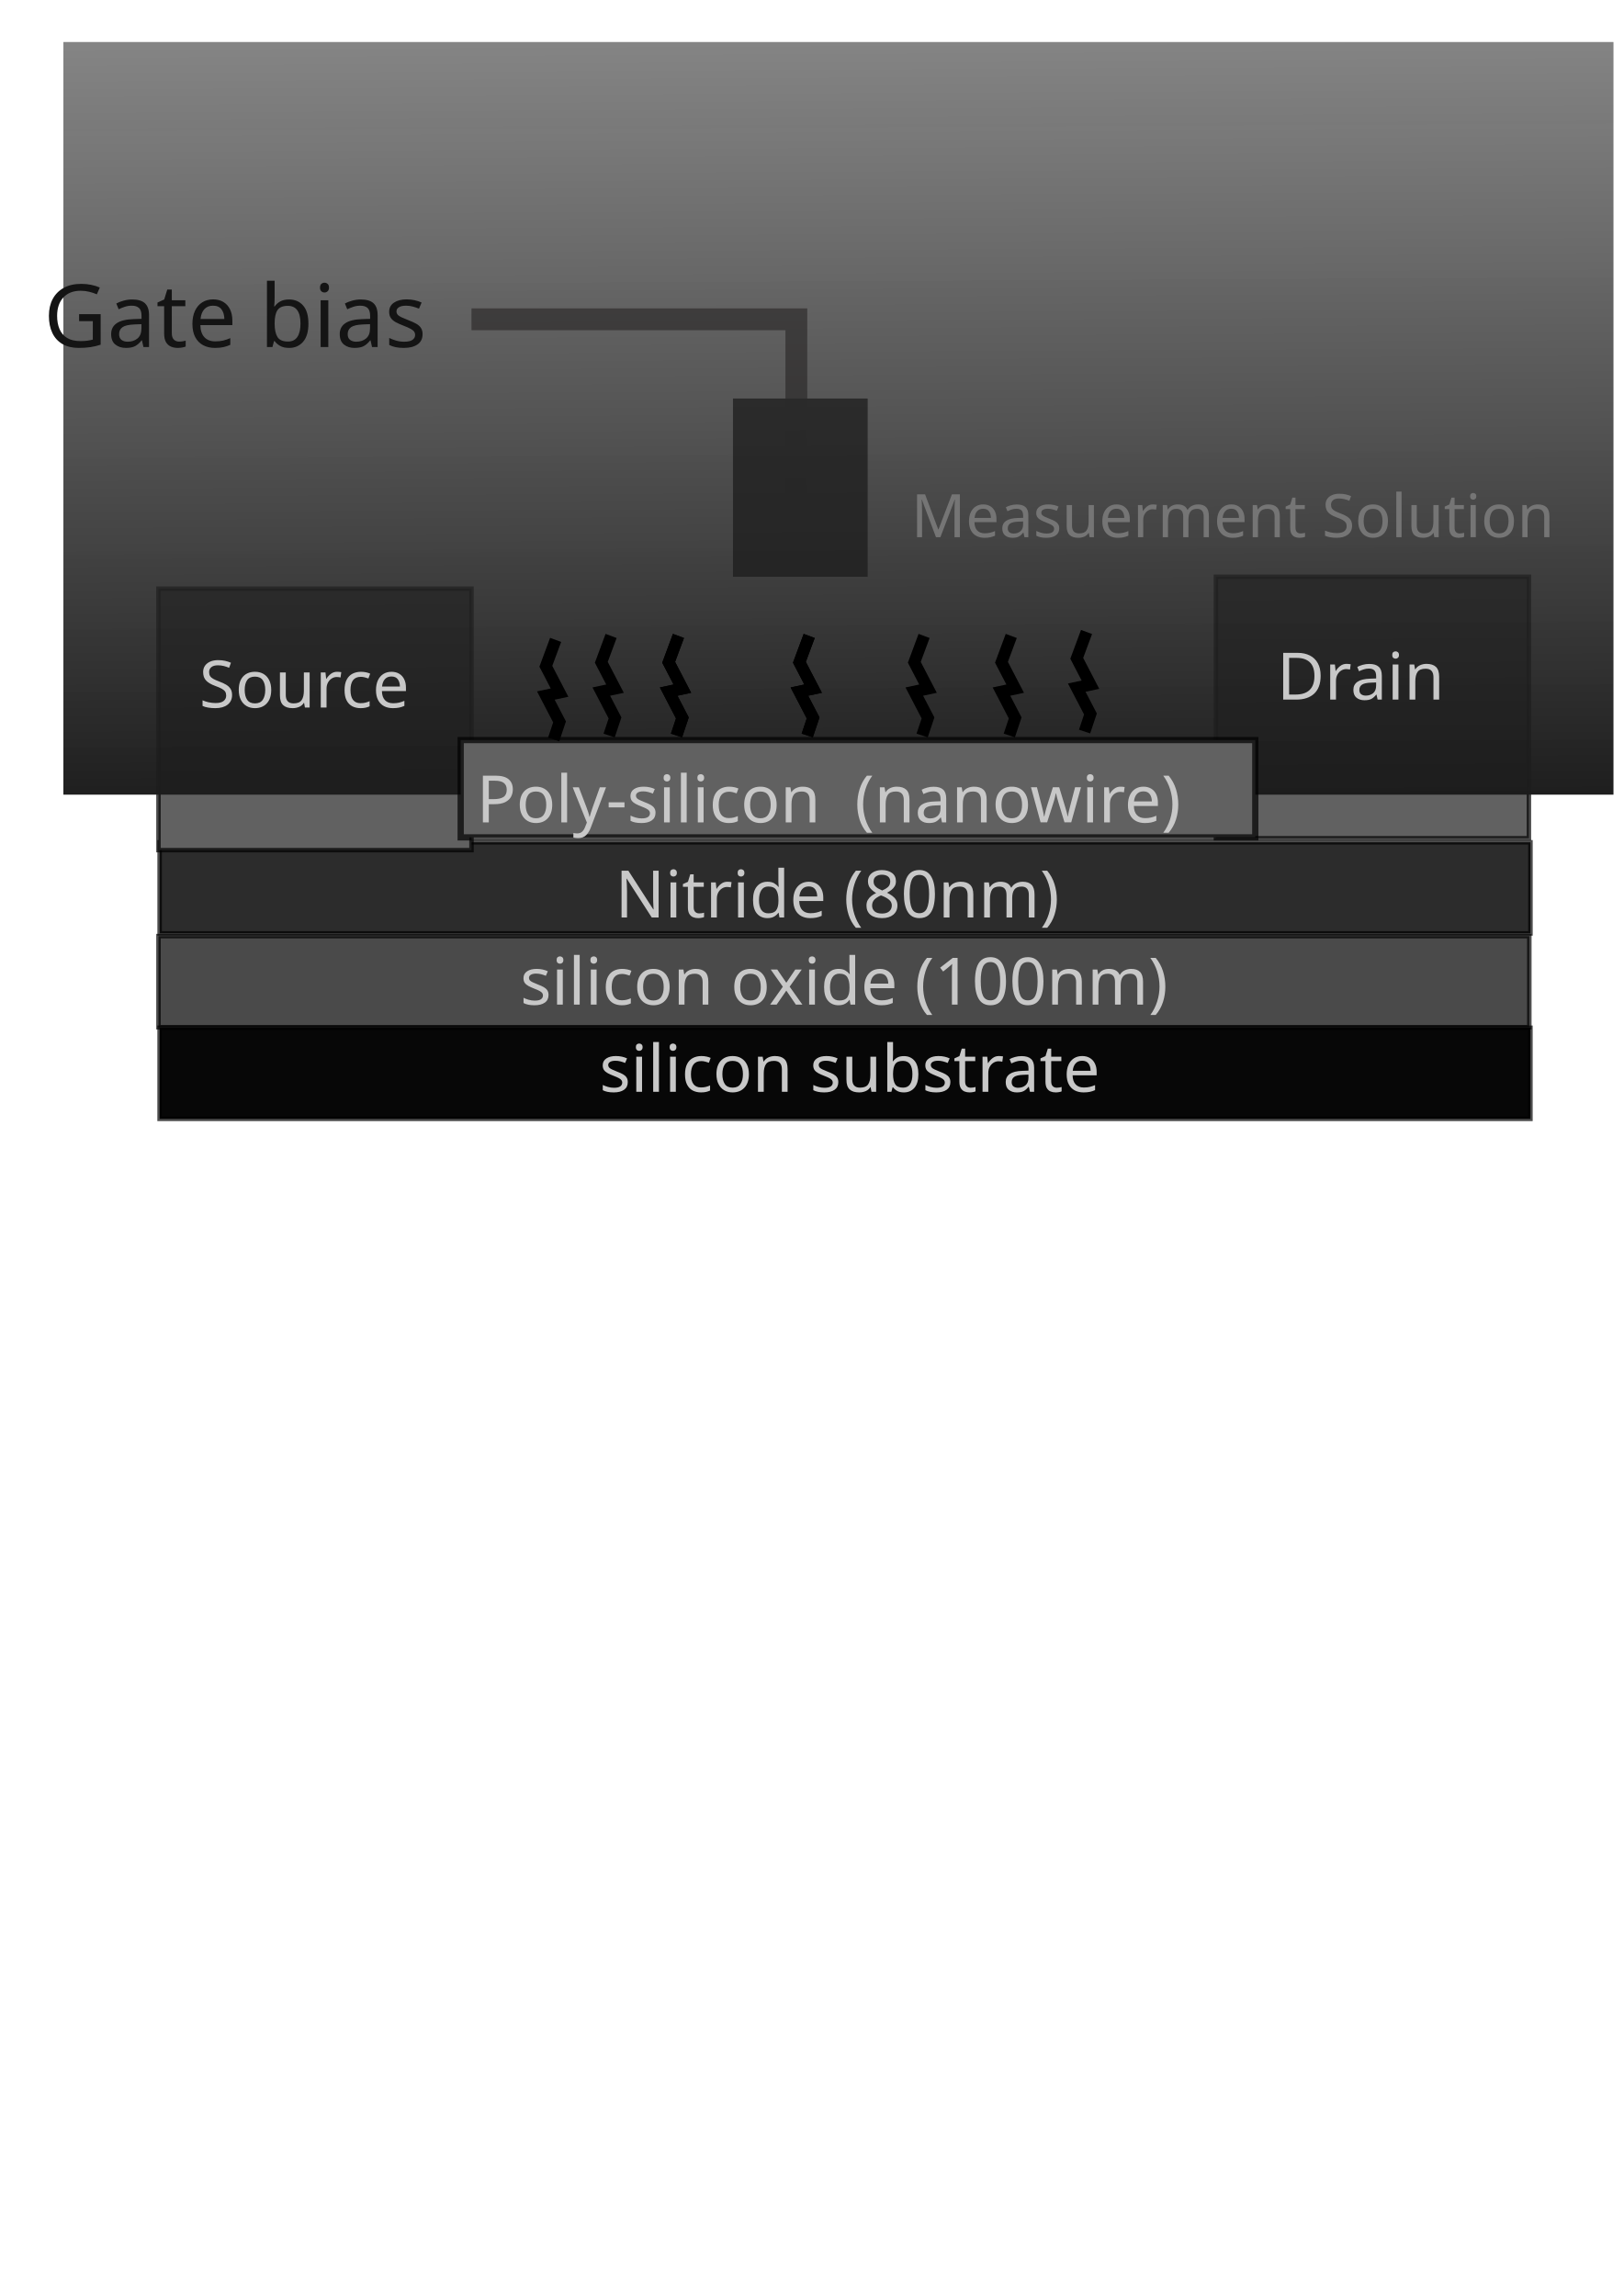
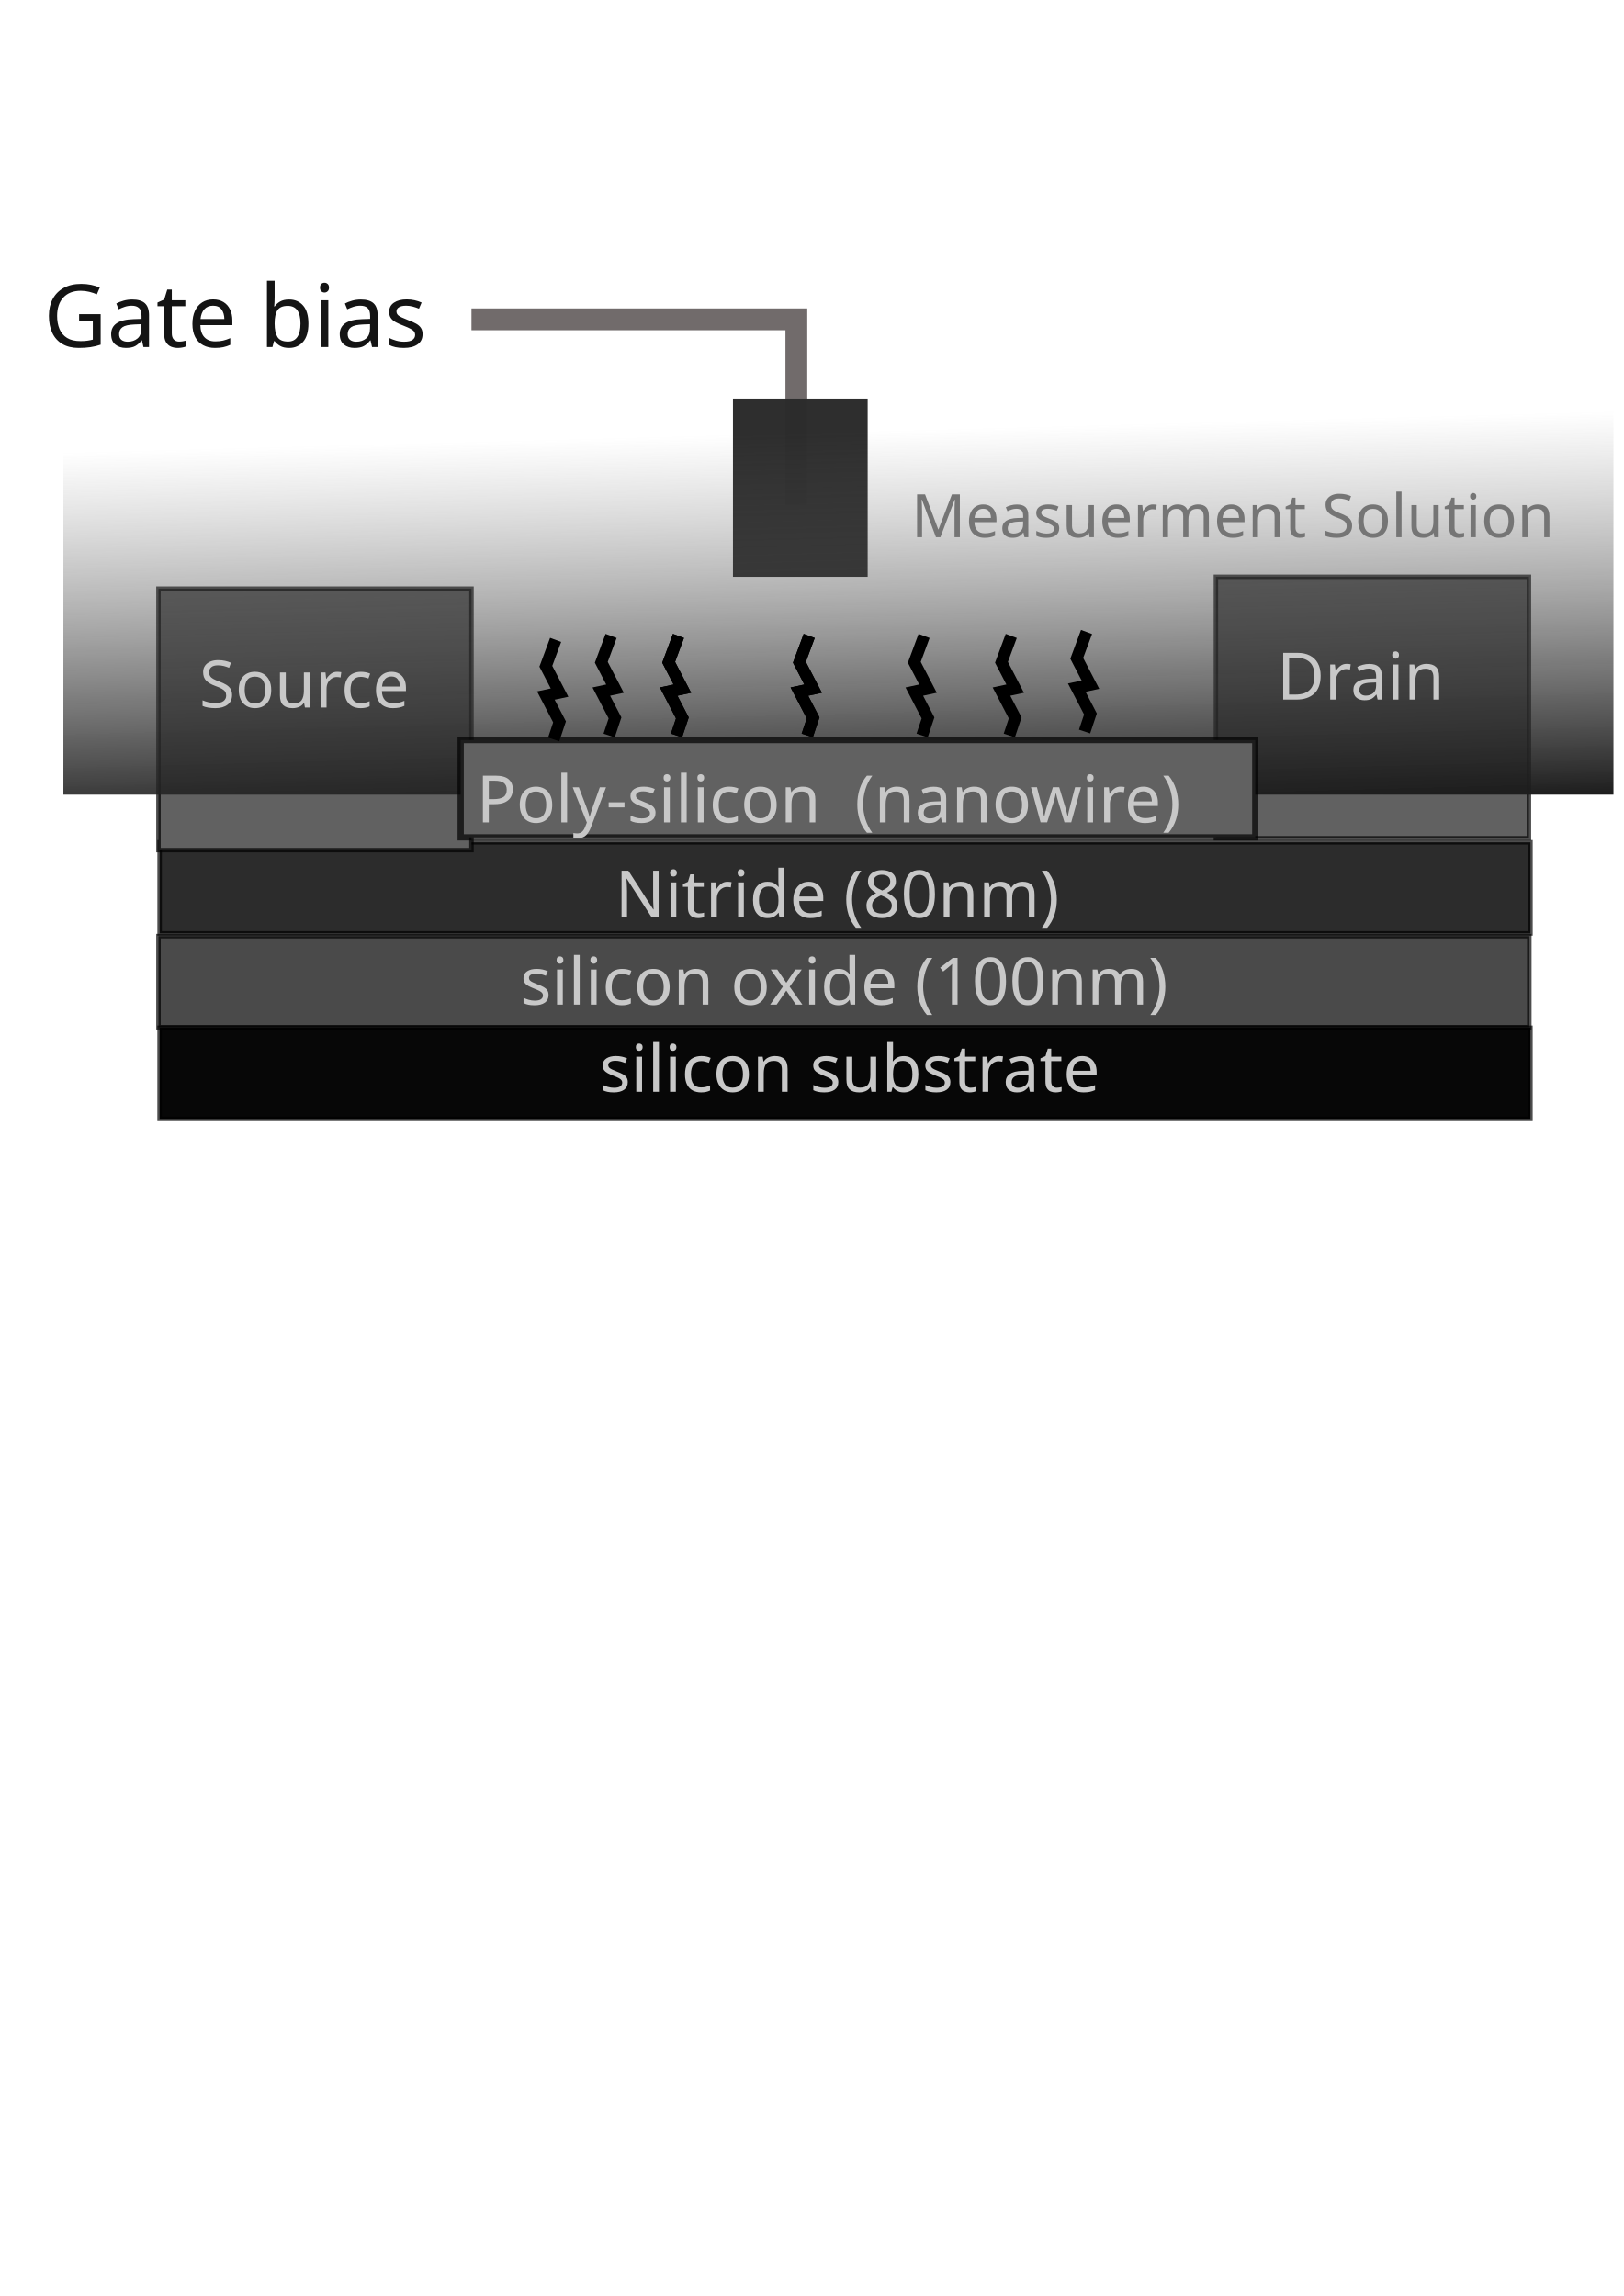
<svg xmlns="http://www.w3.org/2000/svg" xmlns:xlink="http://www.w3.org/1999/xlink" width="210mm" height="297mm" viewBox="0 0 744.094 1052.362" id="svg2" version="1.1">
  <defs id="defs4">
    <linearGradient id="linearGradient4373">
      <stop style="stop-color:#1b1b1b;stop-opacity:1" offset="0" id="stop4375" />
      <stop style="stop-color:#303030;stop-opacity:0.02" offset="1" id="stop4377" />
    </linearGradient>
    <linearGradient id="linearGradient4367">
      <stop id="stop4369" offset="0" style="stop-color:#1b1b1b;stop-opacity:1" />
      <stop id="stop4371" offset="1" style="stop-color:#616161;stop-opacity:0;" />
    </linearGradient>
    <linearGradient id="linearGradient4217">
      <stop style="stop-color:#000000;stop-opacity:1;" offset="0" id="stop4219" />
    </linearGradient>
-     <linearGradient xlink:href="#linearGradient4367" id="linearGradient4696" x1="381.286" y1="368.77" x2="380.43" y2="-21.572" gradientUnits="userSpaceOnUse" gradientTransform="matrix(1,0,0,2.345679,2.8775716e-6,-490.1378)" />
-     <radialGradient xlink:href="#linearGradient4373" id="radialGradient4720" cx="380.918" cy="-46591.609" fx="380.918" fy="-46591.609" r="351.328" gradientTransform="matrix(1.036118,-8.5376787e-5,3.3484088e-6,0.00734154,-14.08904,-196.0732)" gradientUnits="userSpaceOnUse" />
+     <linearGradient xlink:href="#linearGradient4367" id="linearGradient4696" x1="381.286" y1="368.77" x2="380.43" y2="293.315" gradientUnits="userSpaceOnUse" gradientTransform="matrix(1,0,0,2.345679,2.8775716e-6,-490.1378)" />
+     <radialGradient xlink:href="#linearGradient4373" id="radialGradient4720" cx="380.593" cy="54017.293" fx="380.593" fy="54017.293" r="351.328" gradientTransform="matrix(1.036118,-8.5376787e-5,3.3484088e-6,0.00734154,-14.08904,-196.0732)" gradientUnits="userSpaceOnUse" />
  </defs>
  <g id="layer1">
    <rect style="fill:#4a4a4a;fill-opacity:1;stroke:#000000;stroke-width:2.061;stroke-miterlimit:4;stroke-dasharray:none;stroke-opacity:0.699" id="rect4535" width="628.215" height="41.76" x="72.626" y="429.069" />
    <rect y="386.069" x="73.151" height="41.76" width="628.215" id="rect4537" style="fill:#2c2c2c;fill-opacity:1;stroke:#000000;stroke-width:2.061;stroke-miterlimit:4;stroke-dasharray:none;stroke-opacity:0.699" />
    <rect style="fill:#616161;fill-opacity:1;stroke:#000000;stroke-width:2.048;stroke-miterlimit:4;stroke-dasharray:none;stroke-opacity:0.699" id="rect4647" width="143.449" height="119.846" x="72.62" y="269.811" />
    <rect y="264.364" x="557.214" height="119.846" width="143.449" id="rect4649" style="fill:#616161;fill-opacity:1;stroke:#000000;stroke-width:2.048;stroke-miterlimit:4;stroke-dasharray:none;stroke-opacity:0.699" />
    <path style="fill:none;fill-rule:evenodd;stroke:#716b6b;stroke-width:10;stroke-linecap:butt;stroke-linejoin:miter;stroke-opacity:1;stroke-miterlimit:4;stroke-dasharray:none" d="m 364.946,231.688 0,-85.336 -148.883,0" id="path4716" />
    <rect style="fill:#2c2c2c;fill-opacity:0.986;stroke:#737373;stroke-width:0;stroke-miterlimit:4;stroke-dasharray:none;stroke-opacity:0.986" id="rect4708" width="61.732" height="81.704" x="335.895" y="182.666" />
    <rect style="opacity:1;fill:url(#linearGradient4696);fill-opacity:1;stroke:url(#radialGradient4720);stroke-width:0;stroke-miterlimit:4;stroke-dasharray:none;stroke-opacity:0.243" id="rect4688" width="710.357" height="344.973" x="29.05" y="19.257" />
    <rect style="fill:#616161;fill-opacity:1;stroke:#000000;stroke-width:2.864;stroke-miterlimit:4;stroke-dasharray:none;stroke-opacity:0.699" id="rect4539" width="364.142" height="44.588" x="211.116" y="339.213" />
    <rect y="471.069" x="73.137" height="41.76" width="628.215" id="rect4543" style="fill:#000000;fill-opacity:0.972;stroke:#000000;stroke-width:2.061;stroke-miterlimit:4;stroke-dasharray:none;stroke-opacity:0.699" />
    <text xml:space="preserve" style="font-style:normal;font-weight:normal;font-size:40px;line-height:125%;font-family:sans-serif;letter-spacing:0px;word-spacing:0px;fill:#c8c8c8;fill-opacity:1;stroke:none;stroke-width:1px;stroke-linecap:butt;stroke-linejoin:miter;stroke-opacity:1;" x="274.674" y="500.405" id="text4545">
      <tspan id="tspan4547" x="274.674" y="500.405" style="font-size:30px;fill:#c8c8c8;fill-opacity:1;">silicon substrate</tspan>
    </text>
    <text xml:space="preserve" style="font-style:normal;font-weight:normal;font-size:40px;line-height:125%;font-family:sans-serif;letter-spacing:0px;word-spacing:0px;fill:#000000;fill-opacity:1;stroke:none;stroke-width:1px;stroke-linecap:butt;stroke-linejoin:miter;stroke-opacity:1" x="283.241" y="447.751" id="text4581">
      <tspan id="tspan4583" x="283.241" y="447.751" />
    </text>
    <text id="text4585" y="460.46" x="238.361" style="font-style:normal;font-weight:normal;font-size:40px;line-height:125%;font-family:sans-serif;letter-spacing:0px;word-spacing:0px;fill:#c8c8c8;fill-opacity:1;stroke:none;stroke-width:1px;stroke-linecap:butt;stroke-linejoin:miter;stroke-opacity:1;" xml:space="preserve">
      <tspan style="font-size:30px;fill:#c8c8c8;fill-opacity:1;" y="460.46" x="238.361" id="tspan4587">silicon oxide (100nm)</tspan>
    </text>
    <text xml:space="preserve" style="font-style:normal;font-weight:normal;font-size:40px;line-height:125%;font-family:sans-serif;letter-spacing:0px;word-spacing:0px;fill:#c8c8c8;fill-opacity:1;stroke:none;stroke-width:1px;stroke-linecap:butt;stroke-linejoin:miter;stroke-opacity:1;" x="281.936" y="420.516" id="text4610">
      <tspan id="tspan4612" x="281.936" y="420.516" style="font-size:30px;fill:#c8c8c8;fill-opacity:1;">Nitride (80nm)</tspan>
    </text>
    <text id="text4624" y="376.94" x="218.389" style="font-style:normal;font-weight:normal;font-size:40px;line-height:125%;font-family:sans-serif;letter-spacing:0px;word-spacing:0px;fill:#c8c8c8;fill-opacity:1;stroke:none;stroke-width:1px;stroke-linecap:butt;stroke-linejoin:miter;stroke-opacity:1;" xml:space="preserve">
      <tspan style="font-size:30px;fill:#c8c8c8;fill-opacity:1;" y="376.94" x="218.389" id="tspan4626">Poly-silicon  (nanowire) </tspan>
    </text>
    <text id="text4651" y="324.287" x="91.293" style="font-style:normal;font-weight:normal;font-size:40px;line-height:125%;font-family:sans-serif;letter-spacing:0px;word-spacing:0px;fill:#c8c8c8;fill-opacity:1;stroke:none;stroke-width:1px;stroke-linecap:butt;stroke-linejoin:miter;stroke-opacity:1;" xml:space="preserve">
      <tspan style="font-size:30px;fill:#c8c8c8;fill-opacity:1;" y="324.287" x="91.293" id="tspan4653">Source</tspan>
    </text>
    <text xml:space="preserve" style="font-style:normal;font-weight:normal;font-size:40px;line-height:125%;font-family:sans-serif;letter-spacing:0px;word-spacing:0px;fill:#c8c8c8;fill-opacity:1;stroke:none;stroke-width:1px;stroke-linecap:butt;stroke-linejoin:miter;stroke-opacity:1;" x="585.15" y="320.655" id="text4655">
      <tspan id="tspan4657" x="585.15" y="320.655" style="font-size:30px;fill:#c8c8c8;fill-opacity:1;">Drain</tspan>
    </text>
    <path style="fill:none;fill-rule:evenodd;stroke:#000000;stroke-width:5.404;stroke-linecap:butt;stroke-linejoin:miter;stroke-opacity:1;stroke-miterlimit:4;stroke-dasharray:none" d="m 254.629,293.295 -4.485,12.081 6.279,12.081 -6.279,1.342 6.279,12.081 -2.691,8.054" id="path4659" />
    <path id="path4661" d="m 280.048,291.479 -4.485,12.081 6.279,12.081 -6.279,1.342 6.279,12.081 -2.691,8.054" style="fill:none;fill-rule:evenodd;stroke:#000000;stroke-width:5.404;stroke-linecap:butt;stroke-linejoin:miter;stroke-miterlimit:4;stroke-dasharray:none;stroke-opacity:1" />
    <path style="fill:none;fill-rule:evenodd;stroke:#000000;stroke-width:5.404;stroke-linecap:butt;stroke-linejoin:miter;stroke-miterlimit:4;stroke-dasharray:none;stroke-opacity:1" d="m 310.914,291.479 -4.485,12.081 6.279,12.081 -6.279,1.342 6.279,12.081 -2.691,8.054" id="path4663" />
    <path id="path4665" d="m 423.484,291.479 -4.485,12.081 6.279,12.081 -6.279,1.342 6.279,12.081 -2.691,8.054" style="fill:none;fill-rule:evenodd;stroke:#000000;stroke-width:5.404;stroke-linecap:butt;stroke-linejoin:miter;stroke-miterlimit:4;stroke-dasharray:none;stroke-opacity:1" />
    <path style="fill:none;fill-rule:evenodd;stroke:#000000;stroke-width:5.404;stroke-linecap:butt;stroke-linejoin:miter;stroke-miterlimit:4;stroke-dasharray:none;stroke-opacity:1" d="m 310.914,291.479 -4.485,12.081 6.279,12.081 -6.279,1.342 6.279,12.081 -2.691,8.054" id="path4667" />
    <path style="fill:none;fill-rule:evenodd;stroke:#000000;stroke-width:5.404;stroke-linecap:butt;stroke-linejoin:miter;stroke-miterlimit:4;stroke-dasharray:none;stroke-opacity:1" d="m 370.83,291.479 -4.485,12.081 6.279,12.081 -6.279,1.342 6.279,12.081 -2.691,8.054" id="path4669" />
    <path id="path4671" d="m 370.83,291.479 -4.485,12.081 6.279,12.081 -6.279,1.342 6.279,12.081 -2.691,8.054" style="fill:none;fill-rule:evenodd;stroke:#000000;stroke-width:5.404;stroke-linecap:butt;stroke-linejoin:miter;stroke-miterlimit:4;stroke-dasharray:none;stroke-opacity:1" />
    <path style="fill:none;fill-rule:evenodd;stroke:#000000;stroke-width:5.404;stroke-linecap:butt;stroke-linejoin:miter;stroke-miterlimit:4;stroke-dasharray:none;stroke-opacity:1" d="m 463.428,291.479 -4.485,12.081 6.279,12.081 -6.279,1.342 6.279,12.081 -2.691,8.054" id="path4673" />
    <path style="fill:none;fill-rule:evenodd;stroke:#000000;stroke-width:5.404;stroke-linecap:butt;stroke-linejoin:miter;stroke-miterlimit:4;stroke-dasharray:none;stroke-opacity:1" d="m 497.926,289.663 -4.485,12.081 6.279,12.081 -6.279,1.342 6.279,12.081 -2.691,8.054" id="path4675" />
    <text xml:space="preserve" style="font-style:normal;font-weight:normal;font-size:40px;line-height:125%;font-family:sans-serif;letter-spacing:0px;word-spacing:0px;fill:#141414;fill-opacity:1;stroke:none;stroke-width:1px;stroke-linecap:butt;stroke-linejoin:miter;stroke-opacity:1;" x="19.972" y="159.062" id="text4710">
      <tspan id="tspan4712" x="19.972" y="159.062">Gate bias</tspan>
    </text>
    <text xml:space="preserve" style="font-style:normal;font-weight:normal;font-size:40px;line-height:125%;font-family:sans-serif;letter-spacing:0px;word-spacing:0px;fill:#757575;fill-opacity:1;stroke:none;stroke-width:1px;stroke-linecap:butt;stroke-linejoin:miter;stroke-opacity:1;" x="417.599" y="246.214" id="text4725">
      <tspan id="tspan4727" x="417.599" y="246.214" style="font-size:27.5px;line-height:125%;fill:#757575;fill-opacity:1;">Measuerment Solution</tspan>
    </text>
  </g>
</svg>
